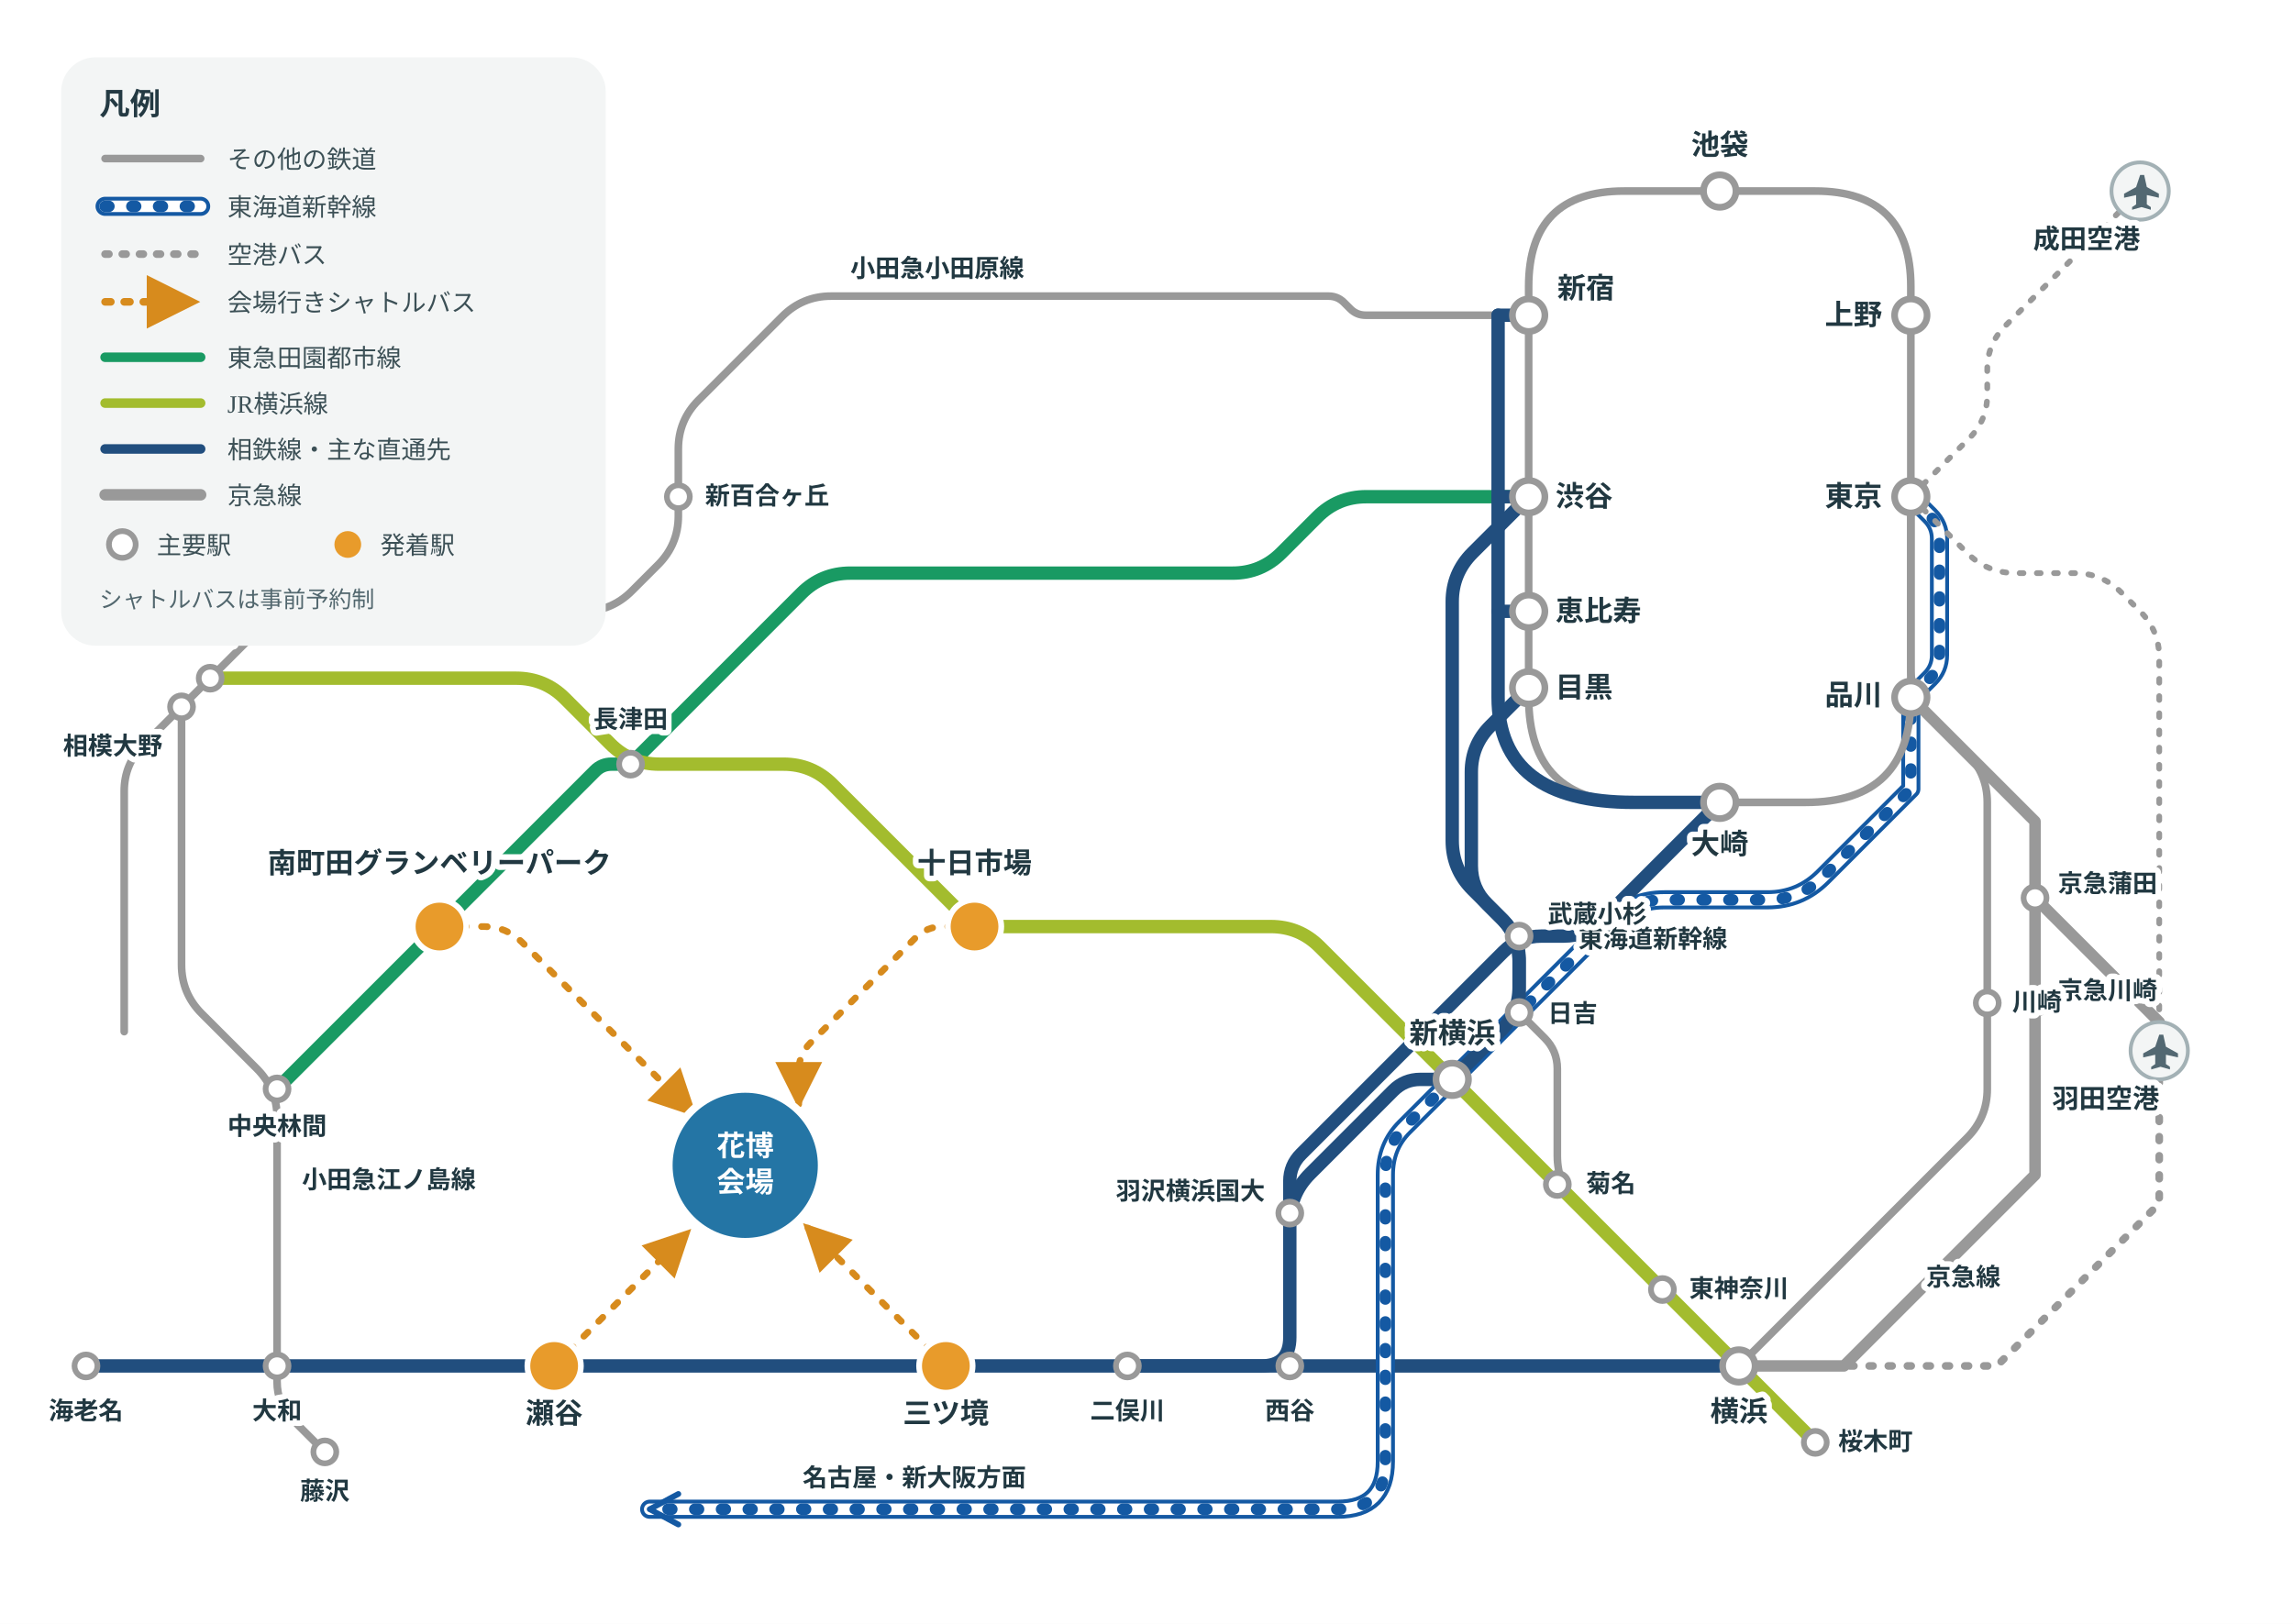
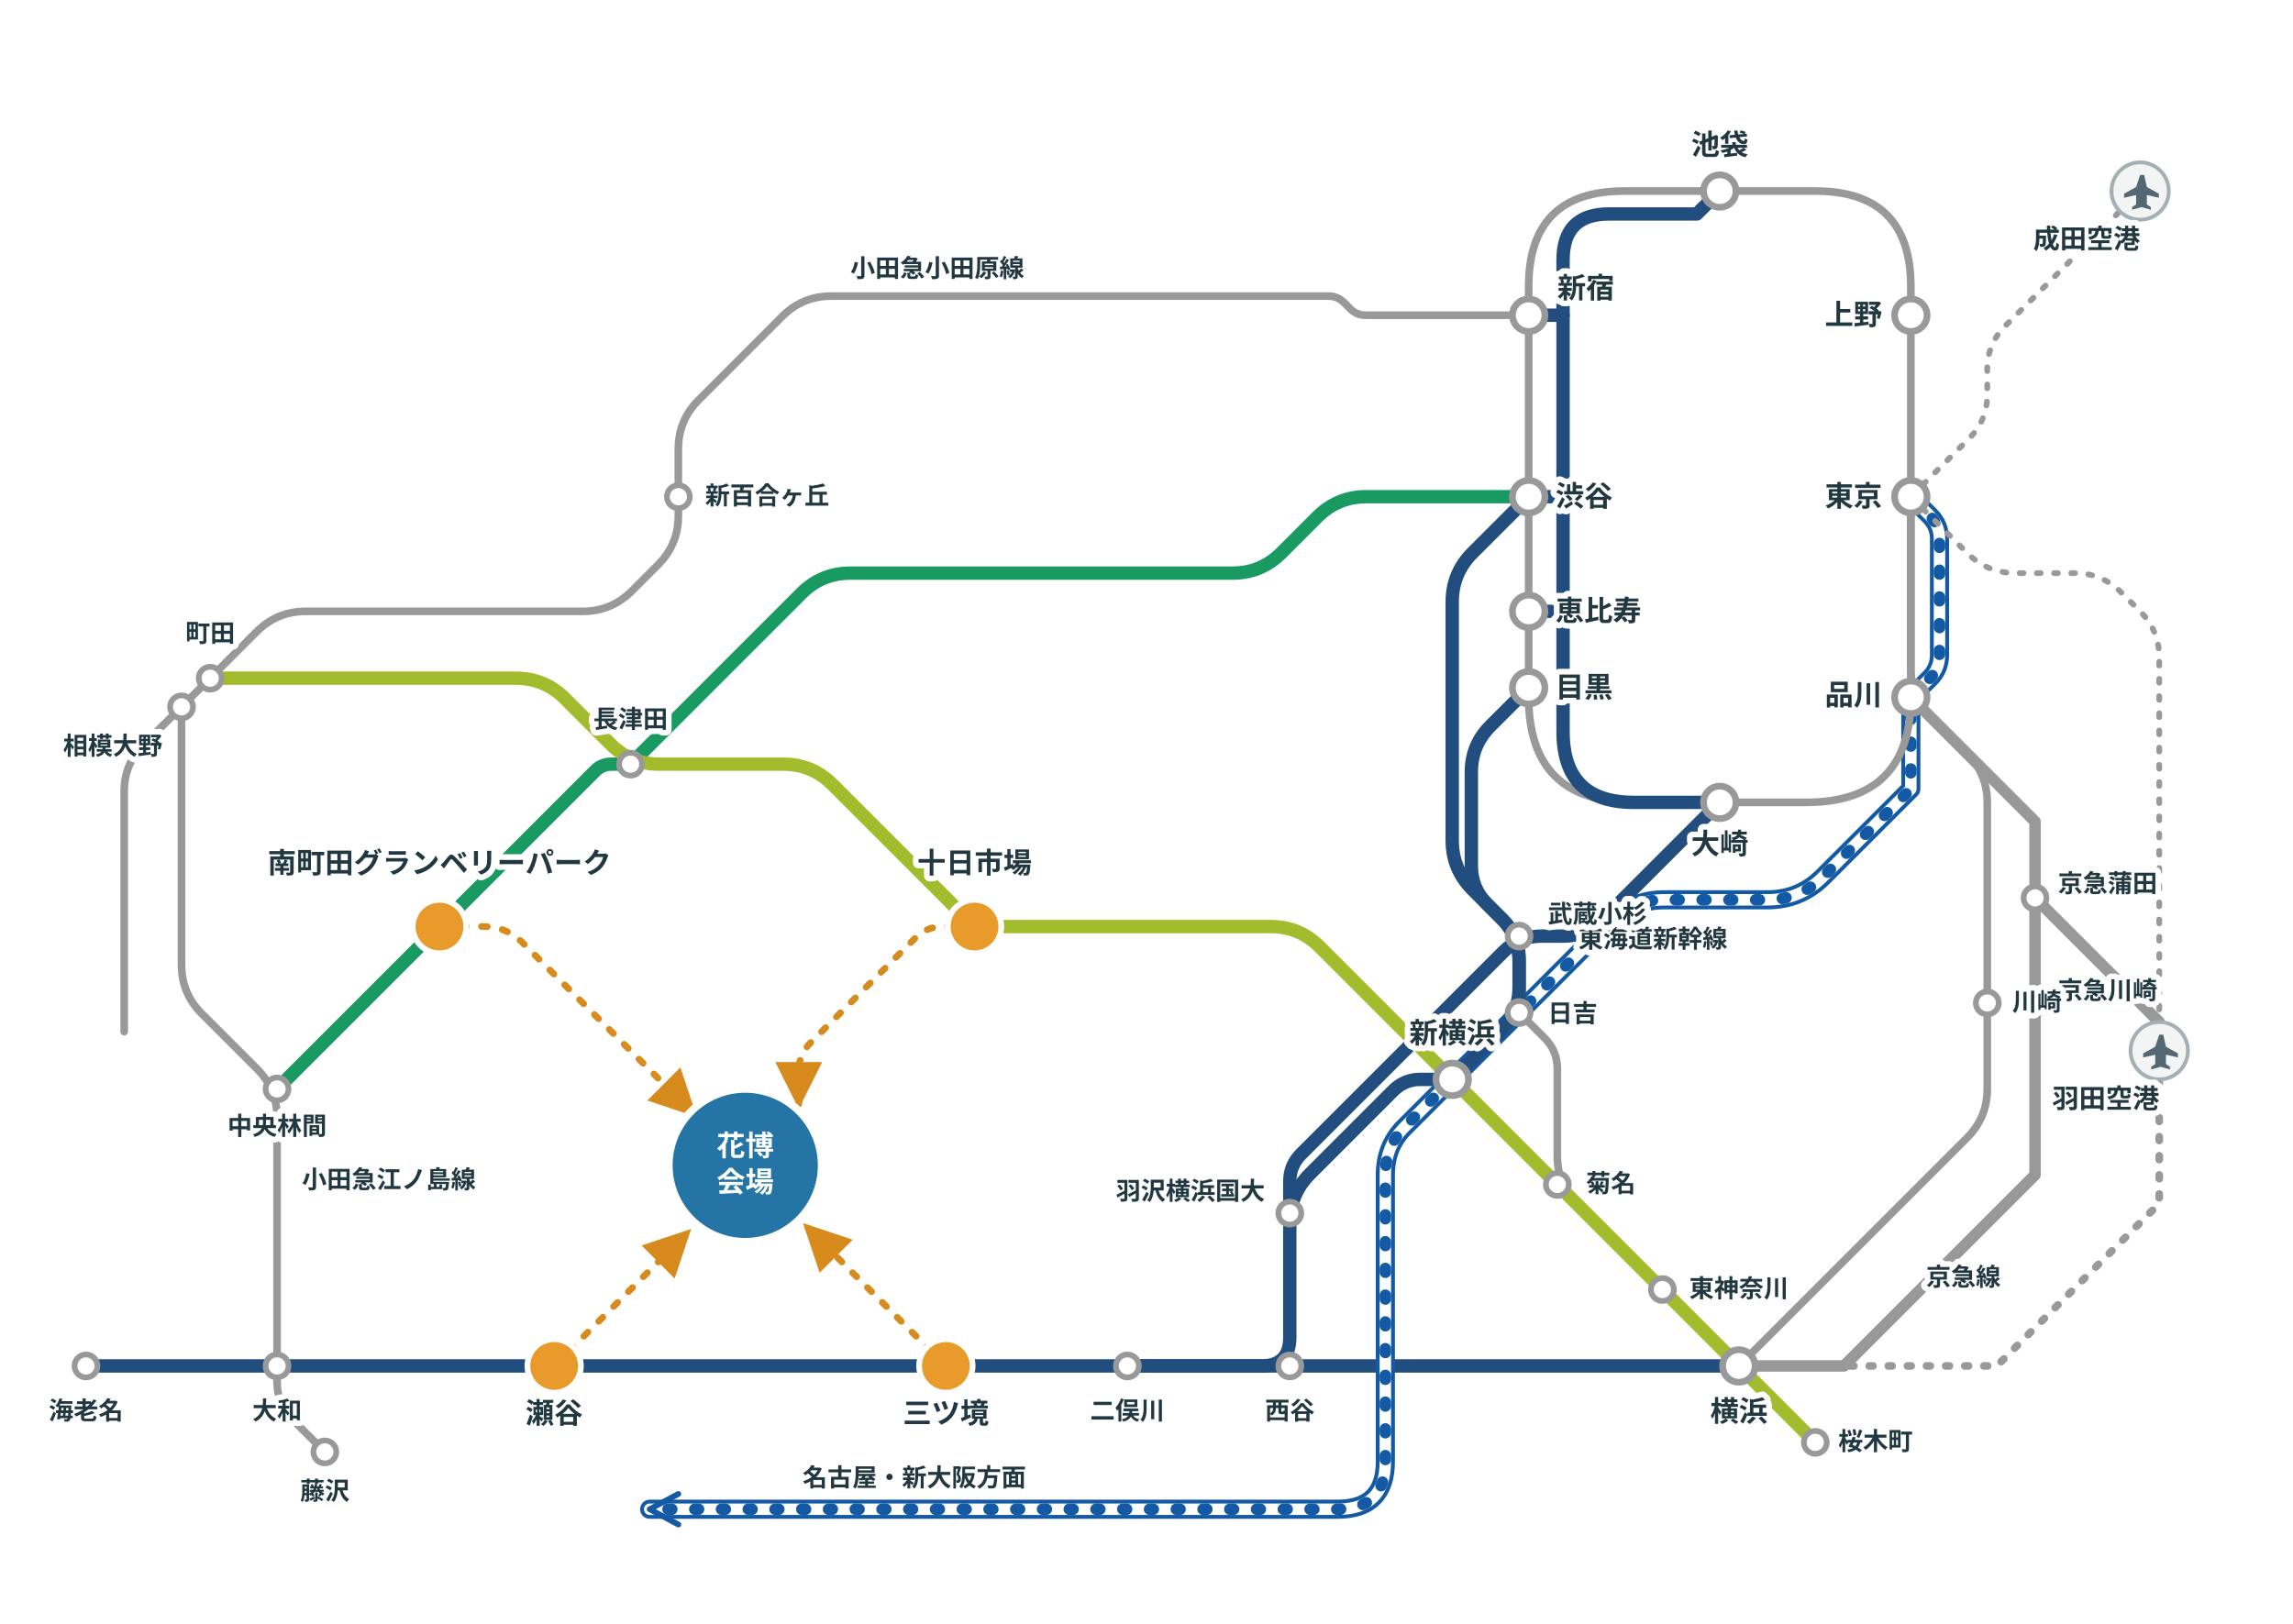
<svg xmlns="http://www.w3.org/2000/svg" id="diagram" viewBox="0 0 1200 850" role="img" aria-labelledby="map-title map-desc">
  <style>  .rail { fill: none; stroke-linejoin: round; stroke-linecap: round; }
  .label { font-size: 15px; font-weight: 700; fill: #213841; paint-order: stroke; stroke: #fff; stroke-width: 6px; stroke-linejoin: round; }
  .label.small { font-size: 13px; }
  .label.airport { font-size: 14px; }
  .legend-title { font-size: 16px; font-weight: 700; fill: #243a43; }
  .legend-label { font-size: 13px; fill: #3c5056; }
  .footnote { font-size: 12px; fill: #52676e; }
  .destination { font-size: 15px; font-weight: 700; fill: #fff; text-anchor: middle; }
</style>
  <defs>
    <marker id="arrow" viewBox="0 0 10 10" refX="9" refY="5" markerWidth="7" markerHeight="7" orient="auto-start-reverse">
      <path d="M0 0 L10 5 L0 10 Z" fill="#d78b1d" />
    </marker>
    <g id="plane" fill="#536872">
      <path d="M0 -12 L3 -12 L5 -3 L14 2 L14 5 L5 3 L5 10 L8 12 L8 14 L1 12 L-6 14 L-6 12 L-3 10 L-3 3 L-12 5 L-12 2 L-3 -3 Z" />
    </g>
  </defs>
  <rect width="1200" height="850" fill="#fff" />
  <g id="routes">
    <path d="M 795 530 L 808.33 543.33 Q 815 550 815.00 559.43 L 815.00 605.00 Q 815 620 825.61 630.61 L 910 715" stroke="#999999" stroke-width="4" class="rail" />
    <path d="M 95 370 L 110 355 L 134.39 330.61 Q 145 320 160.00 320.00 L 305.00 320.00 Q 320 320 330.61 309.39 L 344.39 295.61 Q 355 285 355.00 270.00 L 355.00 235.00 Q 355 220 365.61 209.39 L 409.39 165.61 Q 420 155 435.00 155.00 L 695.29 155.00 Q 700 155 703.33 158.33 L 706.67 161.67 Q 710 165 714.71 165.00 L 800 165" stroke="#999999" stroke-width="4" class="rail" />
    <path d="M 95 370 L 75.00 390.00 Q 65 400 65.00 414.14 L 65 540" stroke="#999999" stroke-width="4" class="rail" />
    <path d="M 95 370 L 95.00 505.00 Q 95 520 105.61 530.61 L 134.39 559.39 Q 145 570 145.00 585.00 L 145.00 723.21 Q 145 735 153.33 743.33 L 170 760" stroke="#999999" stroke-width="4" class="rail" />
    <path d="M 1000 260 L 1000.00 350.00 Q 1000 365 1010.61 375.61 L 1029.39 394.39 Q 1040 405 1040.00 420.00 L 1040.00 570.00 Q 1040 585 1029.39 595.61 L 910 715" stroke="#999999" stroke-width="4" class="rail" />
    <path d="M 760 565 L 842 483 Q 854 471 871 471 L 925 471 Q 942 471 954 459 L 1000 413 L 1000 365" stroke="#1459a3" stroke-width="10" class="rail" />
    <path d="M 760 565 L 842 483 Q 854 471 871 471 L 925 471 Q 942 471 954 459 L 1000 413 L 1000 365" stroke="#fff" stroke-width="6" class="rail" />
    <path d="M 760 565 L 842 483 Q 854 471 871 471 L 925 471 Q 942 471 954 459 L 1000 413 L 1000 365" stroke="#1459a3" stroke-width="6" stroke-dasharray="2 12" class="rail" />
    <path d="M 1000 365 L 1010.00 355.00 Q 1015 350 1015.00 342.93 L 1015.00 282.07 Q 1015 275 1010.00 270.00 L 1000 260" stroke="#1459a3" stroke-width="10" class="rail" />
    <path d="M 1000 365 L 1010.00 355.00 Q 1015 350 1015.00 342.93 L 1015.00 282.07 Q 1015 275 1010.00 270.00 L 1000 260" stroke="#fff" stroke-width="6" class="rail" />
    <path d="M 1000 365 L 1010.00 355.00 Q 1015 350 1015.00 342.93 L 1015.00 282.07 Q 1015 275 1010.00 270.00 L 1000 260" stroke="#1459a3" stroke-width="6" stroke-dasharray="2 12" class="rail" />
    <path d="M 1000 260 L 1030.57 229.43 Q 1040 220 1040.00 206.67 L 1040.00 193.33 Q 1040 180 1049.43 170.57 L 1120 100" stroke="#999999" stroke-width="3" class="rail" stroke-dasharray="2 7" />
    <path d="M 1000 260 L 1029.39 289.39 Q 1040 300 1055.00 300.00 L 1085.86 300.00 Q 1100 300 1110.00 310.00 L 1120.00 320.00 Q 1130 330 1130.00 344.14 L 1130 550" stroke="#999999" stroke-width="3" class="rail" stroke-dasharray="2 7" />
    <path d="M 850 100 H 950 Q 1000 100 1000 150 V 365 Q 1000 420 945 420 H 855 Q 800 420 800 365 V 150 Q 800 100 850 100 Z" stroke="#999999" stroke-width="4" class="rail" />
    <path d="M 800 260 L 715.00 260.00 Q 700 260 689.39 270.61 L 670.61 289.39 Q 660 300 645.00 300.00 L 445.00 300.00 Q 430 300 419.39 310.61 L 333.54 396.46 Q 330 400 325.00 400.00 L 320.00 400.00 Q 315 400 311.46 403.54 L 230 485 L 145 570" stroke="#199a63" stroke-width="7" class="rail" />
    <path d="M 110 355 L 270.00 355.00 Q 285 355 295.61 365.61 L 319.39 389.39 Q 330 400 345.00 400.00 L 410.00 400.00 Q 425 400 435.61 410.61 L 499.39 474.39 Q 510 485 525.00 485.00 L 665.00 485.00 Q 680 485 690.61 495.61 L 760 565 L 815 620 L 870 675 L 910 715 L 950 755" stroke="#a3bc2e" stroke-width="7" class="rail" />
    <path d="M 45 715 L 145 715 L 290 715 L 495 715 L 590 715 L 675 715 L 910 715" stroke="#214e7e" stroke-width="7" class="rail" />
    <path d="M 590 715 L 660.00 715.00 Q 675 715 675.00 700.00 L 675.00 640.00 Q 675 625 685.61 614.39 L 729.11 570.89 Q 735 565 743.33 565.00 L 760 565" stroke="#214e7e" stroke-width="7" class="rail" />
    <path d="M 760 565 L 785.57 539.43 Q 795 530 795.00 516.67 L 795.00 503.33 Q 795 490 785.57 480.57 L 770.61 465.61 Q 760 455 760.00 440.00 L 760.00 315.00 Q 760 300 770.61 289.39 L 800 260" stroke="#214e7e" stroke-width="7" class="rail" />
    <path d="M 795 530 L 795.00 501.79 Q 795 490 786.67 481.67 L 778.33 473.33 Q 770 465 770.00 453.21 L 770.00 404.14 Q 770 390 780.00 380.00 L 800 360" stroke="#214e7e" stroke-width="7" class="rail" />
    <path d="M 675 635 L 675.00 618.33 Q 675 610 680.89 604.11 L 786.75 498.25 Q 795 490 806.67 490.00 L 818.33 490.00 Q 830 490 838.25 481.75 L 900 420" stroke="#214e7e" stroke-width="7" class="rail" />
-     <path d="M 900 420 H 855 Q 784 420 784 365 V 165" stroke="#214e7e" stroke-width="7" class="rail" />
-     <path d="M 784 320 L 800 320" stroke="#214e7e" stroke-width="7" class="rail" />
-     <path d="M 784 260 L 800 260" stroke="#214e7e" stroke-width="7" class="rail" />
-     <path d="M 784 165 L 800 165" stroke="#214e7e" stroke-width="7" class="rail" />
+     <path d="M 900 420 H 855 Q 818 420 818 383 V 136 Q 818 112 842 112 H 888 L 900 100" stroke="#214e7e" stroke-width="7" class="rail" />
+     <path d="M 818 320 L 800 320" stroke="#214e7e" stroke-width="7" class="rail" />
+     <path d="M 818 260 L 800 260" stroke="#214e7e" stroke-width="7" class="rail" />
+     <path d="M 818 165 L 800 165" stroke="#214e7e" stroke-width="7" class="rail" />
    <path d="M 1000 365 L 1065 430 L 1065 470 L 1065 525 L 1065 615 L 965 715 L 910 715 M 1065 470 L 1130 535" stroke="#999999" stroke-width="6" class="rail" />
    <path d="M 1130 565 L 1130 630 L 1045 715 L 910 715" stroke="#999999" stroke-width="4" stroke-dasharray="2 8" class="rail" />
  </g>
  <g id="shinkansen-west">
    <path d="M 760 565 L 735 590 Q 725 600 725 615 L 725 765 Q 725 790 700 790 L 340 790" stroke="#1459a3" stroke-width="10" class="rail" />
    <path d="M 760 565 L 735 590 Q 725 600 725 615 L 725 765 Q 725 790 700 790 L 340 790" stroke="#fff" stroke-width="6" class="rail" />
    <path d="M 760 565 L 735 590 Q 725 600 725 615 L 725 765 Q 725 790 700 790 L 340 790" stroke="#1459a3" stroke-width="6" stroke-dasharray="2 12" class="rail" />
    <path d="M 340 790 L 355 782 M 340 790 L 355 798" fill="none" stroke="#1459a3" stroke-width="3" stroke-linecap="round" />
  </g>
  <g id="shuttles">
    <path d="M 230 485 L 253.33 485.00 Q 265 485 273.25 493.25 L 363 583" fill="none" stroke="#d78b1d" stroke-width="3.5" stroke-dasharray="3 8" stroke-linecap="round" marker-end="url(#arrow)" />
    <path d="M 510 485 L 493.33 485.00 Q 485 485 479.11 490.89 L 424.13 545.87 Q 418 552 418.00 560.67 L 418 578" fill="none" stroke="#d78b1d" stroke-width="3.5" stroke-dasharray="3 8" stroke-linecap="round" marker-end="url(#arrow)" />
    <path d="M 290 715 L 360 645" fill="none" stroke="#d78b1d" stroke-width="3.5" stroke-dasharray="3 8" stroke-linecap="round" marker-end="url(#arrow)" />
    <path d="M 495 715 L 422 642" fill="none" stroke="#d78b1d" stroke-width="3.5" stroke-dasharray="3 8" stroke-linecap="round" marker-end="url(#arrow)" />
  </g>
  <g id="stations">
    <circle cx="1065" cy="470" r="6" fill="#fff" stroke="#999999" stroke-width="3" />
    <circle cx="1065" cy="525" r="6" fill="#fff" stroke="#999999" stroke-width="3" />
    <circle cx="900" cy="100" r="8.5" fill="#fff" stroke="#999999" stroke-width="3.5" />
    <circle cx="800" cy="165" r="8.5" fill="#fff" stroke="#999999" stroke-width="3.5" />
    <circle cx="800" cy="260" r="8.5" fill="#fff" stroke="#999999" stroke-width="3.5" />
    <circle cx="800" cy="320" r="8.5" fill="#fff" stroke="#999999" stroke-width="3.5" />
    <circle cx="800" cy="360" r="8.5" fill="#fff" stroke="#999999" stroke-width="3.5" />
    <circle cx="900" cy="420" r="8.5" fill="#fff" stroke="#999999" stroke-width="3.5" />
    <circle cx="1000" cy="365" r="8.5" fill="#fff" stroke="#999999" stroke-width="3.5" />
    <circle cx="1000" cy="260" r="8.5" fill="#fff" stroke="#999999" stroke-width="3.5" />
    <circle cx="1000" cy="165" r="8.5" fill="#fff" stroke="#999999" stroke-width="3.5" />
    <circle cx="760" cy="565" r="8.5" fill="#fff" stroke="#999999" stroke-width="3.5" />
    <circle cx="910" cy="715" r="8.5" fill="#fff" stroke="#999999" stroke-width="3.5" />
    <circle cx="110" cy="355" r="6" fill="#fff" stroke="#999999" stroke-width="3" />
    <circle cx="330" cy="400" r="6" fill="#fff" stroke="#999999" stroke-width="3" />
    <circle cx="145" cy="570" r="6" fill="#fff" stroke="#999999" stroke-width="3" />
    <circle cx="45" cy="715" r="6" fill="#fff" stroke="#999999" stroke-width="3" />
    <circle cx="145" cy="715" r="6" fill="#fff" stroke="#999999" stroke-width="3" />
    <circle cx="590" cy="715" r="6" fill="#fff" stroke="#999999" stroke-width="3" />
    <circle cx="675" cy="715" r="6" fill="#fff" stroke="#999999" stroke-width="3" />
    <circle cx="675" cy="635" r="6" fill="#fff" stroke="#999999" stroke-width="3" />
    <circle cx="815" cy="620" r="6" fill="#fff" stroke="#999999" stroke-width="3" />
    <circle cx="870" cy="675" r="6" fill="#fff" stroke="#999999" stroke-width="3" />
    <circle cx="950" cy="755" r="6" fill="#fff" stroke="#999999" stroke-width="3" />
    <circle cx="795" cy="490" r="6" fill="#fff" stroke="#999999" stroke-width="3" />
    <circle cx="795" cy="530" r="6" fill="#fff" stroke="#999999" stroke-width="3" />
    <circle cx="1040" cy="525" r="6" fill="#fff" stroke="#999999" stroke-width="3" />
    <circle cx="95" cy="370" r="6" fill="#fff" stroke="#999999" stroke-width="3" />
    <circle cx="355" cy="260" r="6" fill="#fff" stroke="#999999" stroke-width="3" />
    <circle cx="170" cy="760" r="6" fill="#fff" stroke="#999999" stroke-width="3" />
    <circle cx="230" cy="485" r="14" fill="#e89b2b" stroke="#fff" stroke-width="3" />
    <circle cx="510" cy="485" r="14" fill="#e89b2b" stroke="#fff" stroke-width="3" />
    <circle cx="290" cy="715" r="14" fill="#e89b2b" stroke="#fff" stroke-width="3" />
    <circle cx="495" cy="715" r="14" fill="#e89b2b" stroke="#fff" stroke-width="3" />
    <circle cx="390" cy="610" r="40" fill="#2475a5" stroke="#fff" stroke-width="4" />
    <circle cx="1120" cy="100" r="15" fill="#f3f5f5" stroke="#a3b1b5" stroke-width="2" />
    <use href="#plane" transform="translate(1120,100) scale(.7)" />
    <circle cx="1130" cy="550" r="15" fill="#f3f5f5" stroke="#a3b1b5" stroke-width="2" />
    <use href="#plane" transform="translate(1130,550) scale(.7)" />
  </g>
  <g id="labels">
    <text x="1077" y="467" class="label small">京急蒲田</text>
    <text x="1077" y="523" class="label small">京急川崎</text>
    <text x="1008" y="673" class="label small" fill="#999999">京急線</text>
    <text x="826" y="496" class="label small">東海道新幹線</text>
    <text x="420" y="778" class="label small">名古屋・新大阪方面</text>
    <text x="900" y="81" text-anchor="middle" class="label">池袋</text>
    <text x="815" y="156" text-anchor="start" class="label">新宿</text>
    <text x="814" y="265" text-anchor="start" class="label">渋谷</text>
    <text x="814" y="325" text-anchor="start" class="label">恵比寿</text>
    <text x="814" y="365" text-anchor="start" class="label">目黒</text>
    <text x="900" y="447" text-anchor="middle" class="label">大崎</text>
    <text x="985" y="369" text-anchor="end" class="label">品川</text>
    <text x="985" y="265" text-anchor="end" class="label">東京</text>
    <text x="985" y="170" text-anchor="end" class="label">上野</text>
    <text x="760" y="546" text-anchor="middle" class="label">新横浜</text>
    <text x="910" y="744" text-anchor="middle" class="label">横浜</text>
    <text x="110" y="336" text-anchor="middle" class="label small">町田</text>
    <text x="330" y="381" text-anchor="middle" class="label small">長津田</text>
    <text x="145" y="594" text-anchor="middle" class="label small">中央林間</text>
    <text x="45" y="743" text-anchor="middle" class="label small">海老名</text>
    <text x="145" y="743" text-anchor="middle" class="label small">大和</text>
    <text x="590" y="743" text-anchor="middle" class="label small">二俣川</text>
    <text x="675" y="743" text-anchor="middle" class="label small">西谷</text>
    <text x="662" y="628" text-anchor="end" class="label small">羽沢横浜国大</text>
    <text x="830" y="624" text-anchor="start" class="label small">菊名</text>
    <text x="884" y="679" text-anchor="start" class="label small">東神奈川</text>
    <text x="962" y="759" text-anchor="start" class="label small">桜木町</text>
    <text x="810" y="483" text-anchor="start" class="label small">武蔵小杉</text>
    <text x="810" y="535" text-anchor="start" class="label small">日吉</text>
    <text x="1053" y="529" text-anchor="start" class="label small">川崎</text>
    <text x="85" y="395" text-anchor="end" class="label small">相模大野</text>
    <text x="369" y="264" text-anchor="start" class="label small">新百合ヶ丘</text>
    <text x="170" y="785" text-anchor="middle" class="label small">藤沢</text>
    <text x="230" y="457" text-anchor="middle" class="label">南町田グランベリーパーク</text>
    <text x="510" y="457" text-anchor="middle" class="label">十日市場</text>
    <text x="290" y="745" text-anchor="middle" class="label">瀬谷</text>
    <text x="495" y="745" text-anchor="middle" class="label">三ツ境</text>
    <text x="445" y="145" class="label small">小田急小田原線</text>
    <text x="158" y="622" class="label small">小田急江ノ島線</text>
    <text x="390" y="605" class="destination">花博</text>
    <text x="390" y="624" class="destination">会場</text>
    <text x="1120" y="130" text-anchor="end" class="label airport">成田空港</text>
    <text x="1130" y="580" text-anchor="end" class="label airport">羽田空港</text>
  </g>
-   <g id="legend">
-     <rect x="32" y="30" width="285" height="308" rx="18" fill="#f3f5f5" />
-     <text x="52" y="60" class="legend-title">凡例</text>
-     <path d="M55 83 H105" stroke="#999" stroke-width="4" class="rail" />
-     <text x="119" y="88" class="legend-label">その他の鉄道</text>
-     <path d="M55 108 H105" stroke="#1459a3" stroke-width="10" class="rail" />
-     <path d="M55 108 H105" stroke="#fff" stroke-width="6" class="rail" />
-     <path d="M55 108 H105" stroke="#1459a3" stroke-width="6" stroke-dasharray="2 12" class="rail" />
-     <text x="119" y="113" class="legend-label">東海道新幹線</text>
-     <path d="M55 133 H105" stroke="#999" stroke-width="4" stroke-dasharray="2 7" class="rail" />
-     <text x="119" y="138" class="legend-label">空港バス</text>
-     <path d="M55 158 H102" stroke="#d78b1d" stroke-width="4" stroke-dasharray="3 7" marker-end="url(#arrow)" class="rail" />
-     <text x="119" y="163" class="legend-label">会場行きシャトルバス</text>
-     <path d="M55 187 H105" stroke="#199a63" stroke-width="5" class="rail" />
-     <text x="119" y="192" class="legend-label">東急田園都市線</text>
-     <path d="M55 211 H105" stroke="#a3bc2e" stroke-width="5" class="rail" />
-     <text x="119" y="216" class="legend-label">JR横浜線</text>
-     <path d="M55 235 H105" stroke="#214e7e" stroke-width="5" class="rail" />
-     <text x="119" y="240" class="legend-label">相鉄線・主な直通先</text>
-     <path d="M55 259 H105" stroke="#999999" stroke-width="6" class="rail" />
-     <text x="119" y="264" class="legend-label">京急線</text>
-     <circle cx="64" cy="285" r="7" fill="#fff" stroke="#999" stroke-width="3" />
-     <text x="82" y="290" class="legend-label">主要駅</text>
-     <circle cx="182" cy="285" r="7" fill="#e89b2b" />
-     <text x="199" y="290" class="legend-label">発着駅</text>
-     <text x="52" y="318" class="footnote">シャトルバスは事前予約制</text>
-   </g>
</svg>
